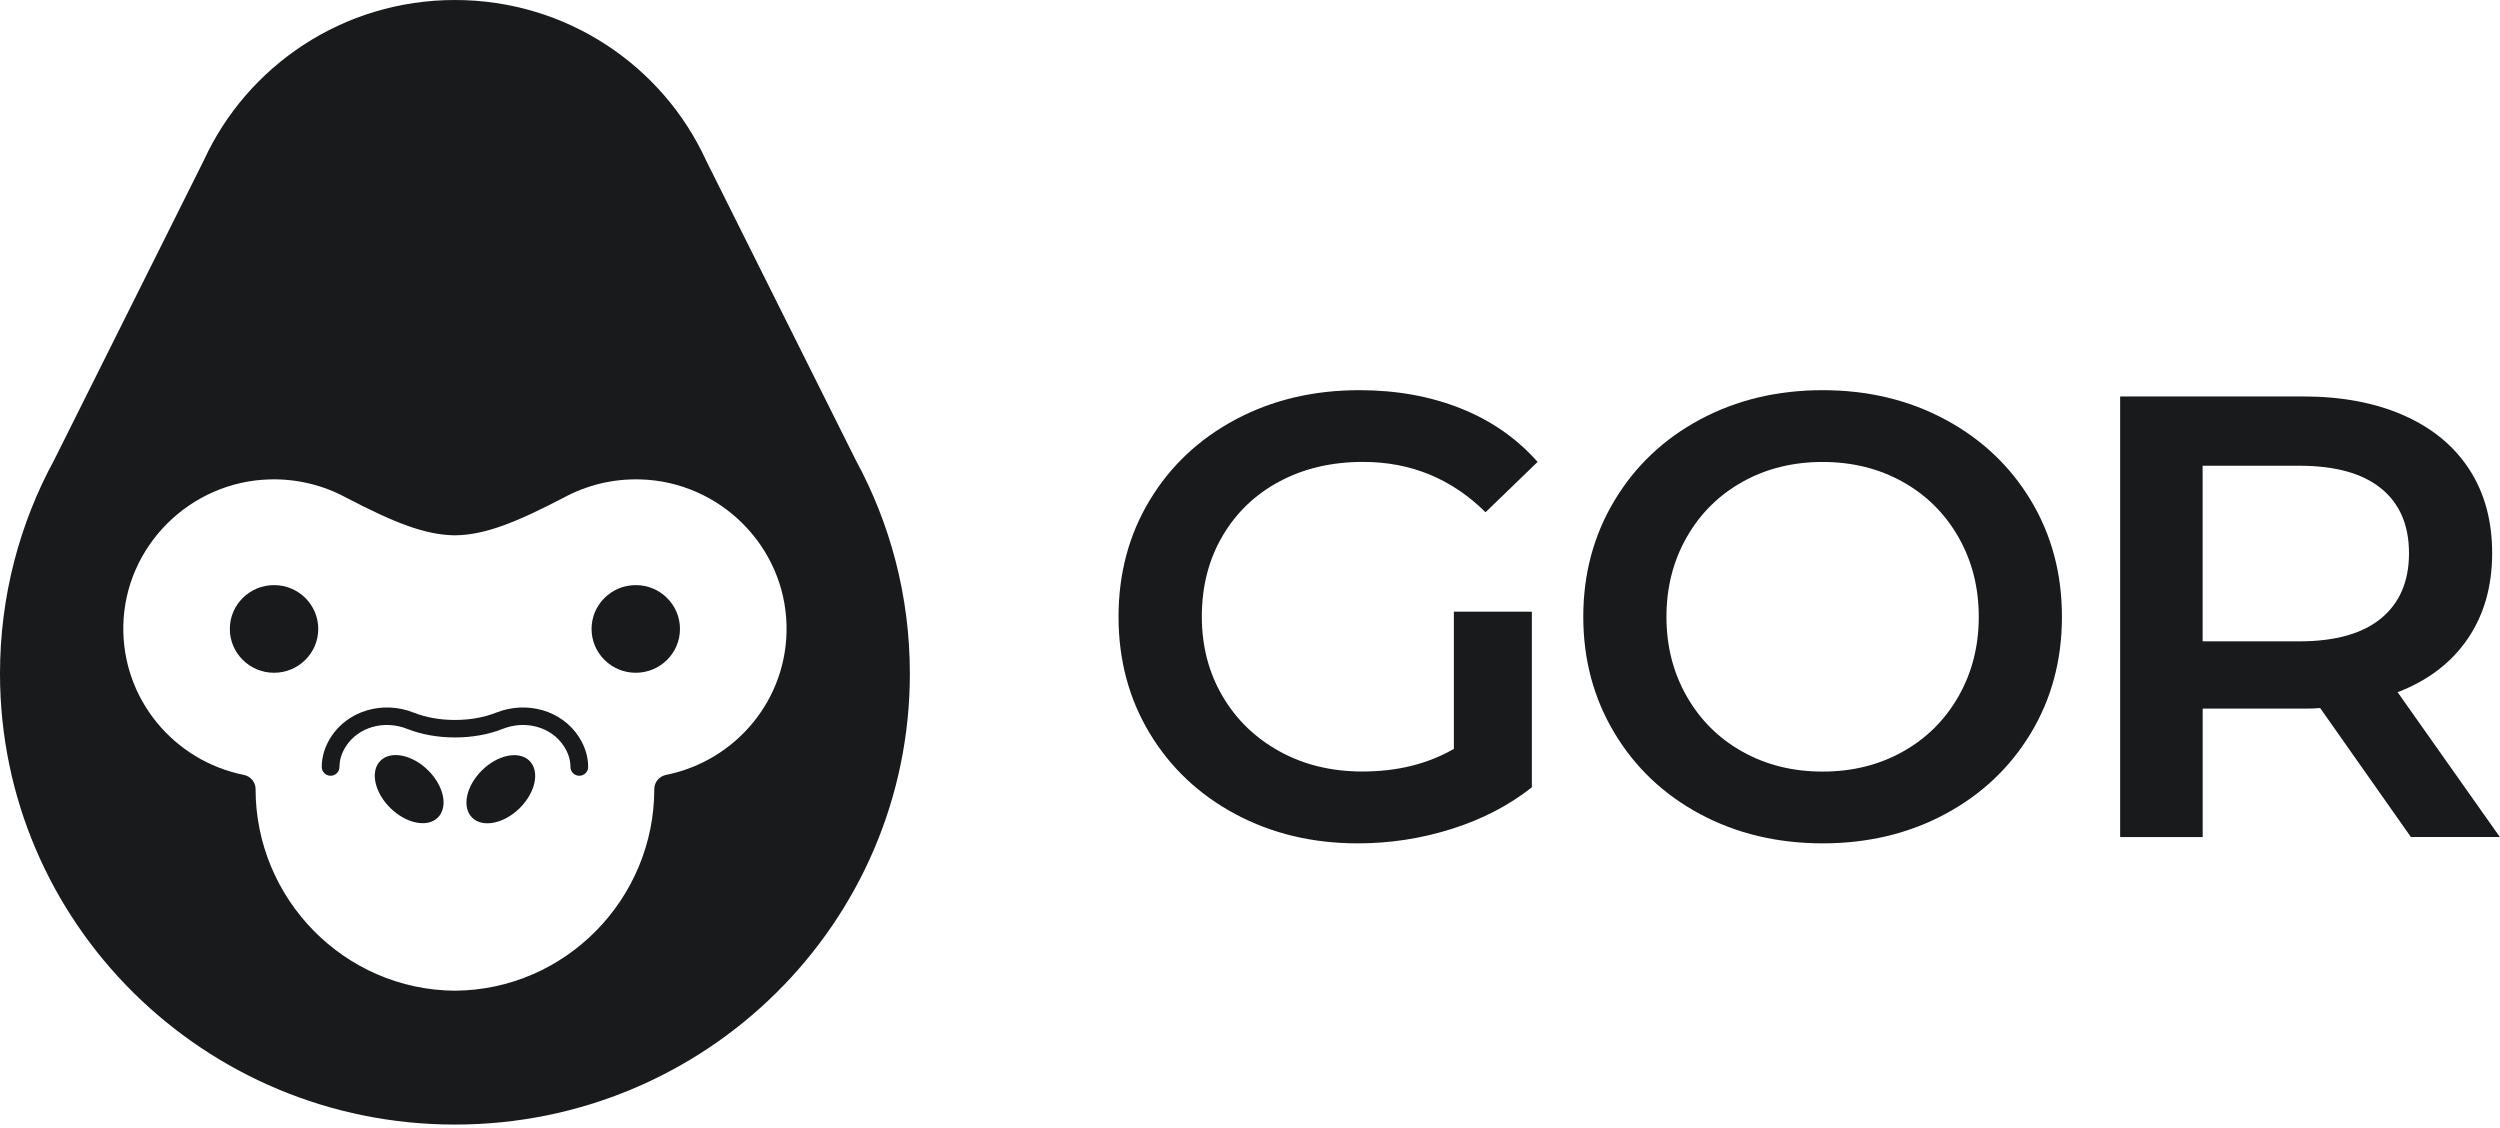
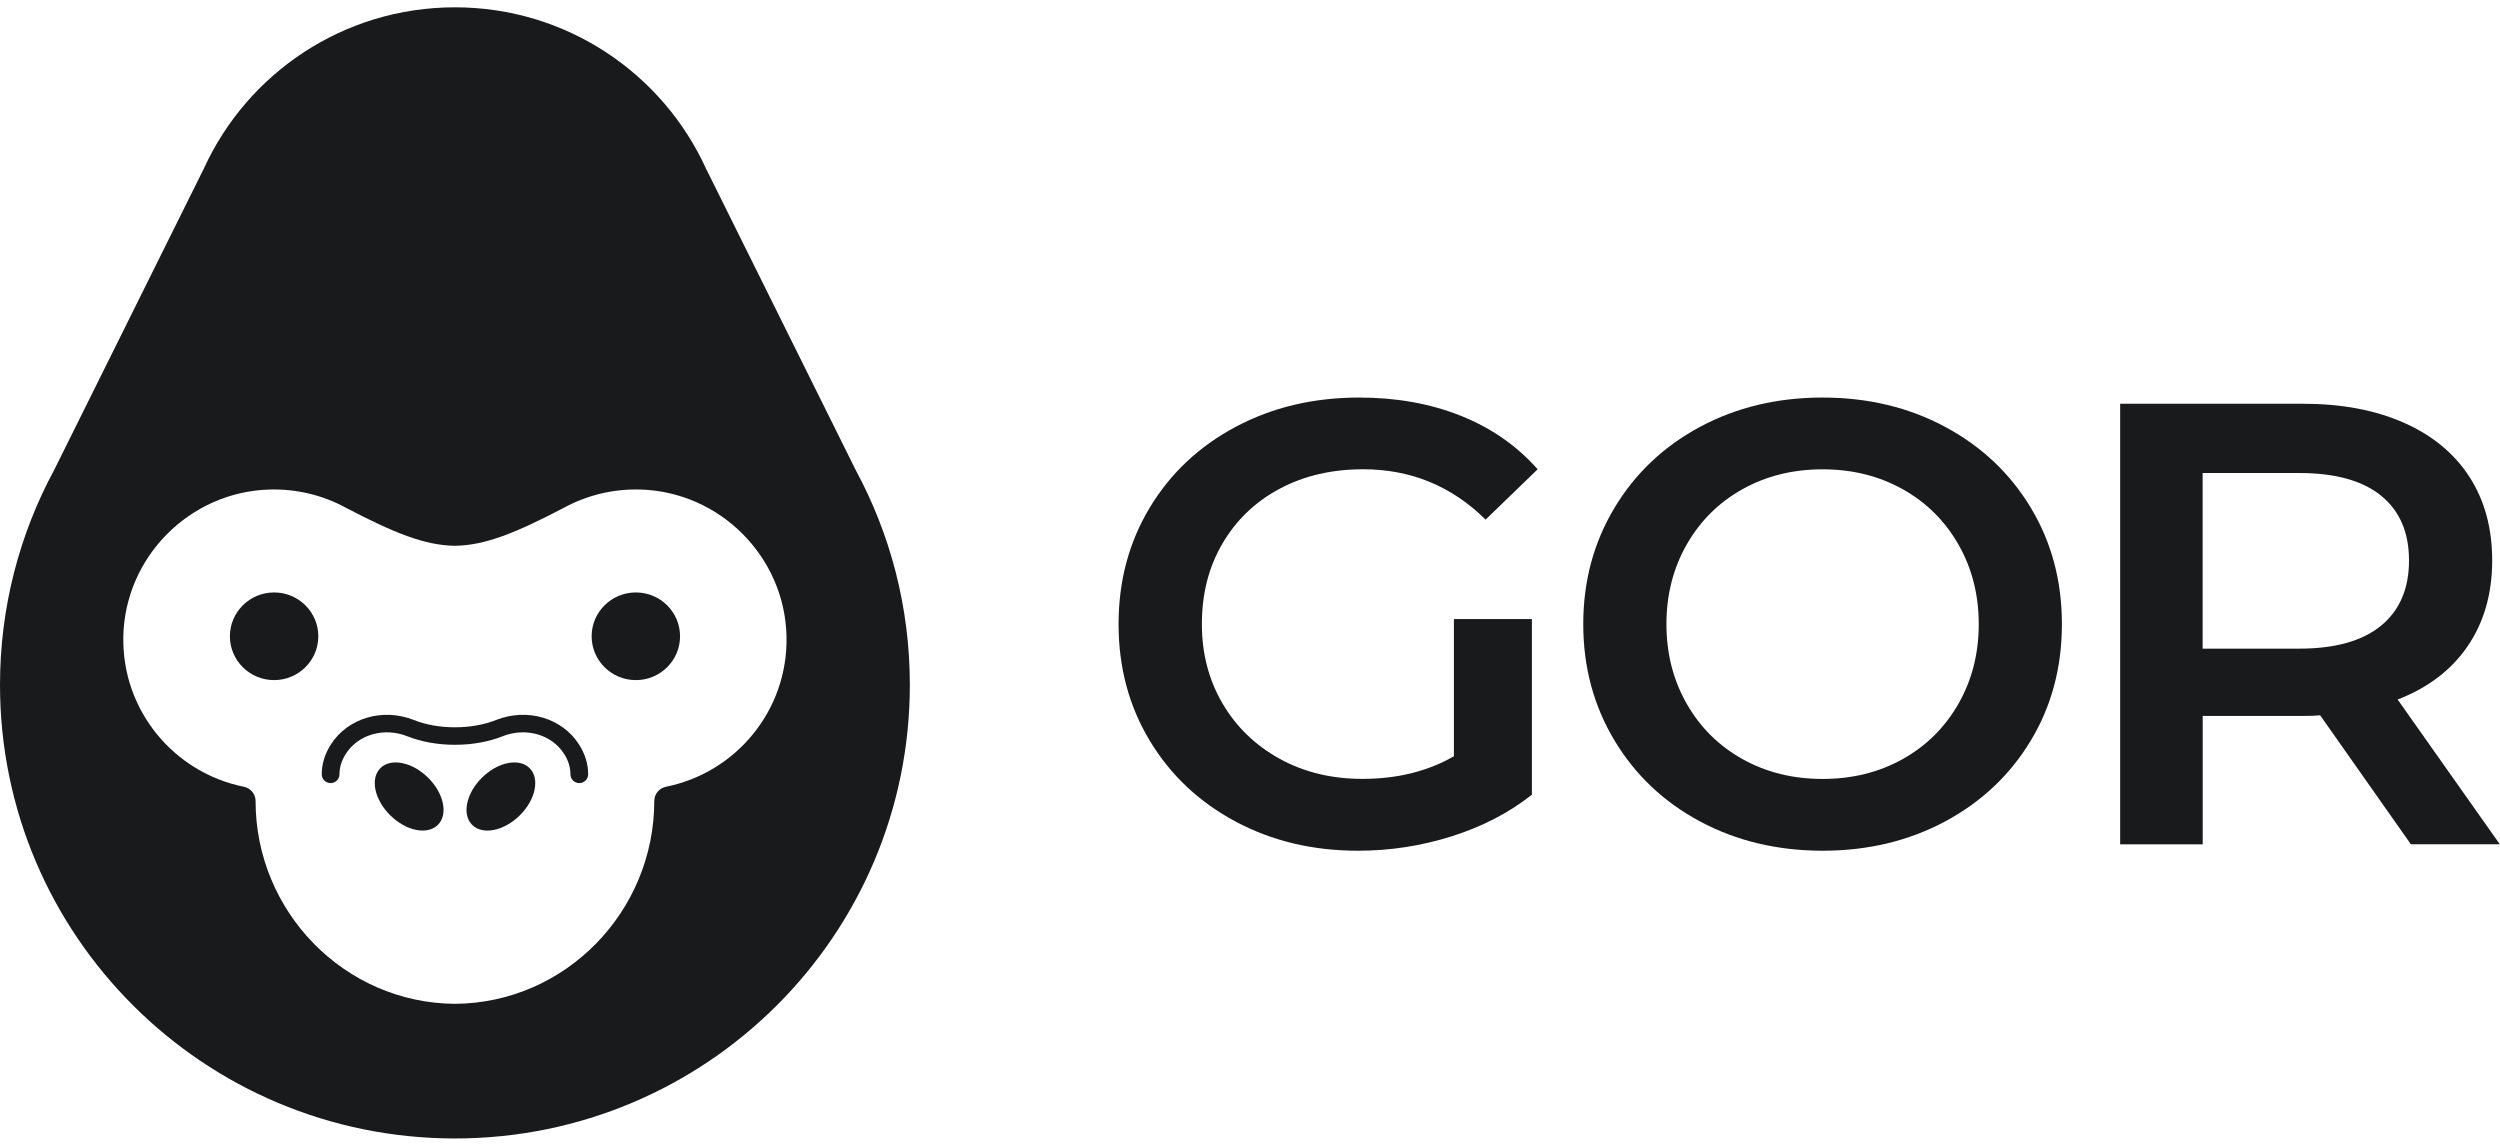
- <svg xmlns="http://www.w3.org/2000/svg" width="610" height="275" viewBox="0 0 610 275" fill="none">
-   <path d="M92.841 185.607C90.279 188.147 91.344 193.302 95.217 197.127C99.091 200.967 104.291 202.007 106.838 199.483C109.399 196.943 108.335 191.788 104.461 187.963C100.603 184.138 95.387 183.083 92.841 185.607Z" fill="#191A1C" />
-   <path d="M126.827 197.159C130.689 193.33 131.75 188.172 129.194 185.638C126.639 183.105 121.436 184.156 117.573 187.986C113.71 191.815 112.65 196.973 115.205 199.507C117.761 202.04 122.964 200.989 126.827 197.159Z" fill="#191A1C" />
-   <path d="M208.798 112.246L172.255 39.088C161.668 16.033 138.226 0 111.004 0C83.782 0 60.34 16.033 49.754 39.088L13.21 112.246C4.784 127.743 0 145.489 0 164.352C0 225.134 49.707 274.396 111.004 274.396C172.317 274.396 222.008 225.119 222.008 164.352C222.008 145.489 217.224 127.743 208.798 112.246ZM162.517 189.075C160.85 189.412 159.647 190.85 159.647 192.533C159.647 219.321 138.026 241.534 111.004 241.733C83.982 241.534 62.362 219.321 62.362 192.533C62.362 190.85 61.158 189.396 59.491 189.075C42.469 185.663 29.723 170.579 30.093 152.619C30.494 133.312 46.328 117.493 65.803 116.973C72.593 116.789 78.982 118.441 84.492 121.44C96.112 127.468 103.596 130.528 111.004 130.619C118.412 130.528 125.896 127.468 137.517 121.44C143.026 118.441 149.43 116.789 156.205 116.973C175.681 117.493 191.514 133.312 191.916 152.619C192.301 170.594 179.538 185.663 162.517 189.075Z" fill="#191A1C" />
-   <path d="M66.865 164.153C72.823 164.153 77.652 159.365 77.652 153.46C77.652 147.553 72.823 142.766 66.865 142.766C60.908 142.766 56.078 147.553 56.078 153.46C56.078 159.365 60.908 164.153 66.865 164.153Z" fill="#191A1C" />
-   <path d="M155.127 164.153C161.085 164.153 165.914 159.365 165.914 153.46C165.914 147.553 161.085 142.766 155.127 142.766C149.17 142.766 144.34 147.553 144.34 153.46C144.34 159.365 149.17 164.153 155.127 164.153Z" fill="#191A1C" />
-   <path d="M121.023 173.896C118.091 175.059 114.635 175.67 111.008 175.67C107.381 175.67 103.924 175.059 100.992 173.896C93.415 170.882 84.912 173.376 80.761 179.816C79.264 182.142 78.508 184.605 78.508 187.144C78.508 188.322 79.48 189.286 80.668 189.286C81.856 189.286 82.829 188.322 82.829 187.144C82.829 185.431 83.353 183.733 84.403 182.112C87.428 177.399 93.739 175.61 99.387 177.859C102.813 179.22 106.841 179.939 111.008 179.939C115.174 179.939 119.203 179.22 122.629 177.859C128.276 175.61 134.588 177.399 137.613 182.112C138.663 183.733 139.187 185.431 139.187 187.144C139.187 188.322 140.16 189.286 141.348 189.286C142.536 189.286 143.508 188.322 143.508 187.144C143.508 184.605 142.752 182.142 141.255 179.816C137.119 173.376 128.6 170.882 121.023 173.896Z" fill="#191A1C" />
-   <path d="M354.713 149.253H373.771V192.104C368.201 196.511 361.688 199.891 354.25 202.247C346.811 204.603 339.173 205.782 331.318 205.782C320.268 205.782 310.299 203.394 301.425 198.637C292.536 193.879 285.576 187.3 280.515 178.902C275.453 170.503 272.922 161.033 272.922 150.492C272.922 139.952 275.453 130.482 280.515 122.083C285.576 113.684 292.567 107.106 301.502 102.348C310.438 97.59 320.484 95.203 331.641 95.203C340.731 95.203 348.987 96.687 356.426 99.655C363.864 102.623 370.114 106.983 375.176 112.705L362.475 124.989C354.204 116.805 344.25 112.705 332.583 112.705C324.944 112.705 318.154 114.296 312.213 117.463C306.271 120.629 301.626 125.096 298.277 130.818C294.913 136.555 293.246 143.103 293.246 150.477C293.246 157.652 294.928 164.093 298.277 169.83C301.626 175.567 306.287 180.064 312.213 183.338C318.154 186.612 324.882 188.249 332.429 188.249C340.901 188.249 348.339 186.413 354.743 182.727V149.253H354.713Z" fill="#191A1C" />
-   <path d="M414.824 198.637C405.935 193.879 398.975 187.27 393.913 178.825C388.851 170.38 386.32 160.926 386.32 150.492C386.32 140.043 388.851 130.604 393.913 122.159C398.975 113.714 405.95 107.106 414.824 102.348C423.712 97.59 433.667 95.203 444.716 95.203C455.765 95.203 465.735 97.59 474.608 102.348C483.482 107.106 490.457 113.684 495.519 122.083C500.58 130.482 503.112 139.952 503.112 150.492C503.112 161.033 500.58 170.503 495.519 178.902C490.457 187.3 483.482 193.879 474.608 198.637C465.72 203.394 455.765 205.782 444.716 205.782C433.667 205.766 423.697 203.394 414.824 198.637ZM464.238 183.43C470.025 180.202 474.562 175.705 477.864 169.921C481.167 164.138 482.818 157.667 482.818 150.492C482.818 143.332 481.167 136.846 477.864 131.063C474.562 125.28 470.01 120.767 464.238 117.555C458.451 114.327 451.938 112.72 444.716 112.72C437.478 112.72 430.981 114.327 425.194 117.555C419.407 120.783 414.87 125.28 411.568 131.063C408.265 136.846 406.614 143.332 406.614 150.492C406.614 157.667 408.265 164.138 411.568 169.921C414.87 175.705 419.423 180.218 425.194 183.43C430.981 186.658 437.478 188.265 444.716 188.265C451.954 188.265 458.451 186.658 464.238 183.43Z" fill="#191A1C" />
-   <path d="M588.259 204.237L566.114 172.753C565.188 172.86 563.783 172.906 561.932 172.906H537.456V204.237H517.316V96.734H561.932C571.329 96.734 579.509 98.264 586.484 101.339C593.46 104.414 598.799 108.82 602.518 114.542C606.238 120.278 608.089 127.087 608.089 134.966C608.089 143.058 606.099 150.019 602.132 155.848C598.151 161.692 592.456 166.037 585.018 168.897L609.956 204.222H588.259V204.237ZM580.975 119.162C576.422 115.475 569.771 113.639 560.99 113.639H537.44V156.49H560.99C569.771 156.49 576.422 154.624 580.975 150.891C585.512 147.158 587.796 141.849 587.796 134.996C587.796 128.112 585.512 122.849 580.975 119.162Z" fill="#191A1C" />
+ <svg xmlns="http://www.w3.org/2000/svg" width="96" height="44" viewBox="0 0 96 44" fill="none">
+   <path d="M14.61 29.493C14.207 29.893 14.375 30.704 14.984 31.306C15.594 31.911 16.412 32.074 16.813 31.677C17.216 31.277 17.049 30.466 16.439 29.864C15.832 29.262 15.011 29.096 14.61 29.493Z" fill="#191A1C" />
+   <path d="M19.962 31.308C20.57 30.705 20.737 29.893 20.335 29.495C19.933 29.096 19.114 29.261 18.506 29.864C17.898 30.467 17.731 31.279 18.133 31.677C18.535 32.076 19.354 31.91 19.962 31.308Z" fill="#191A1C" />
+   <path d="M32.859 18.049L27.108 6.469C25.442 2.819 21.753 0.281 17.469 0.281C13.185 0.281 9.496 2.819 7.83 6.469L2.079 18.049C0.753 20.503 0 23.312 0 26.298C0 35.919 7.822 43.717 17.469 43.717C27.118 43.717 34.938 35.917 34.938 26.298C34.938 23.312 34.185 20.503 32.859 18.049ZM25.576 30.211C25.313 30.265 25.124 30.492 25.124 30.759C25.124 34.999 21.721 38.516 17.469 38.547C13.216 38.516 9.814 34.999 9.814 30.759C9.814 30.492 9.624 30.262 9.362 30.211C6.683 29.671 4.677 27.284 4.736 24.44C4.799 21.384 7.291 18.88 10.356 18.798C11.424 18.769 12.43 19.03 13.296 19.505C15.125 20.459 16.303 20.943 17.469 20.958C18.635 20.943 19.812 20.459 21.641 19.505C22.508 19.03 23.516 18.769 24.582 18.798C27.647 18.88 30.139 21.384 30.202 24.44C30.263 27.286 28.254 29.671 25.576 30.211Z" fill="#191A1C" />
+   <path d="M10.526 26.116C11.463 26.116 12.223 25.362 12.223 24.433C12.223 23.503 11.463 22.75 10.526 22.75C9.588 22.75 8.828 23.503 8.828 24.433C8.828 25.362 9.588 26.116 10.526 26.116Z" fill="#191A1C" />
+   <path d="M24.416 26.116C25.354 26.116 26.114 25.362 26.114 24.433C26.114 23.503 25.354 22.75 24.416 22.75C23.479 22.75 22.719 23.503 22.719 24.433C22.719 25.362 23.479 26.116 24.416 26.116Z" fill="#191A1C" />
+   <path d="M19.046 27.649C18.585 27.832 18.041 27.928 17.47 27.928C16.899 27.928 16.355 27.832 15.894 27.649C14.702 27.175 13.363 27.567 12.71 28.581C12.475 28.947 12.355 29.335 12.355 29.734C12.355 29.92 12.508 30.071 12.695 30.071C12.882 30.071 13.036 29.92 13.036 29.734C13.036 29.465 13.118 29.197 13.283 28.942C13.759 28.201 14.753 27.919 15.641 28.273C16.181 28.487 16.814 28.6 17.47 28.6C18.126 28.6 18.76 28.487 19.299 28.273C20.188 27.919 21.181 28.201 21.657 28.942C21.823 29.197 21.905 29.465 21.905 29.734C21.905 29.92 22.058 30.071 22.245 30.071C22.432 30.071 22.585 29.92 22.585 29.734C22.585 29.335 22.466 28.947 22.23 28.581C21.58 27.567 20.239 27.175 19.046 27.649Z" fill="#191A1C" />
+   <path d="M55.825 23.772H58.825V30.516C57.948 31.209 56.923 31.741 55.752 32.112C54.582 32.483 53.38 32.668 52.143 32.668C50.404 32.668 48.835 32.292 47.439 31.544C46.04 30.795 44.945 29.76 44.148 28.438C43.352 27.116 42.953 25.626 42.953 23.967C42.953 22.308 43.352 20.818 44.148 19.496C44.945 18.174 46.045 17.139 47.451 16.39C48.857 15.641 50.438 15.266 52.194 15.266C53.625 15.266 54.924 15.499 56.095 15.966C57.265 16.433 58.249 17.119 59.046 18.02L57.047 19.953C55.745 18.665 54.178 18.02 52.342 18.02C51.14 18.02 50.072 18.27 49.137 18.769C48.202 19.267 47.471 19.97 46.943 20.871C46.414 21.773 46.152 22.804 46.152 23.965C46.152 25.094 46.416 26.107 46.943 27.01C47.471 27.913 48.204 28.621 49.137 29.136C50.072 29.651 51.13 29.909 52.318 29.909C53.651 29.909 54.822 29.62 55.83 29.04V23.772H55.825Z" fill="#191A1C" />
+   <path d="M65.283 31.544C63.884 30.795 62.788 29.755 61.992 28.426C61.195 27.097 60.797 25.609 60.797 23.967C60.797 22.323 61.195 20.837 61.992 19.508C62.788 18.179 63.886 17.139 65.283 16.39C66.681 15.641 68.248 15.266 69.987 15.266C71.726 15.266 73.295 15.641 74.691 16.39C76.088 17.139 77.186 18.174 77.982 19.496C78.779 20.818 79.177 22.308 79.177 23.967C79.177 25.626 78.779 27.116 77.982 28.438C77.186 29.76 76.088 30.795 74.691 31.544C73.293 32.292 71.726 32.668 69.987 32.668C68.248 32.666 66.679 32.292 65.283 31.544ZM73.059 29.151C73.97 28.642 74.684 27.935 75.204 27.025C75.724 26.114 75.984 25.096 75.984 23.967C75.984 22.84 75.724 21.819 75.204 20.909C74.684 19.999 73.968 19.289 73.059 18.783C72.148 18.275 71.124 18.022 69.987 18.022C68.848 18.022 67.826 18.275 66.915 18.783C66.004 19.291 65.29 19.999 64.77 20.909C64.251 21.819 63.991 22.84 63.991 23.967C63.991 25.096 64.251 26.114 64.77 27.025C65.29 27.935 66.006 28.645 66.915 29.151C67.826 29.659 68.848 29.911 69.987 29.911C71.126 29.911 72.148 29.659 73.059 29.151Z" fill="#191A1C" />
+   <path d="M92.579 32.422L89.094 27.468C88.948 27.484 88.727 27.492 88.436 27.492H84.584V32.422H81.414V15.504H88.436C89.915 15.504 91.202 15.745 92.299 16.229C93.397 16.712 94.238 17.406 94.823 18.306C95.408 19.209 95.7 20.281 95.7 21.521C95.7 22.794 95.386 23.89 94.762 24.807C94.135 25.727 93.239 26.41 92.069 26.861L95.993 32.42H92.579V32.422ZM91.432 19.033C90.716 18.453 89.669 18.164 88.287 18.164H84.581V24.908H88.287C89.669 24.908 90.716 24.614 91.432 24.027C92.147 23.439 92.506 22.604 92.506 21.525C92.506 20.442 92.147 19.614 91.432 19.033Z" fill="#191A1C" />
</svg>
